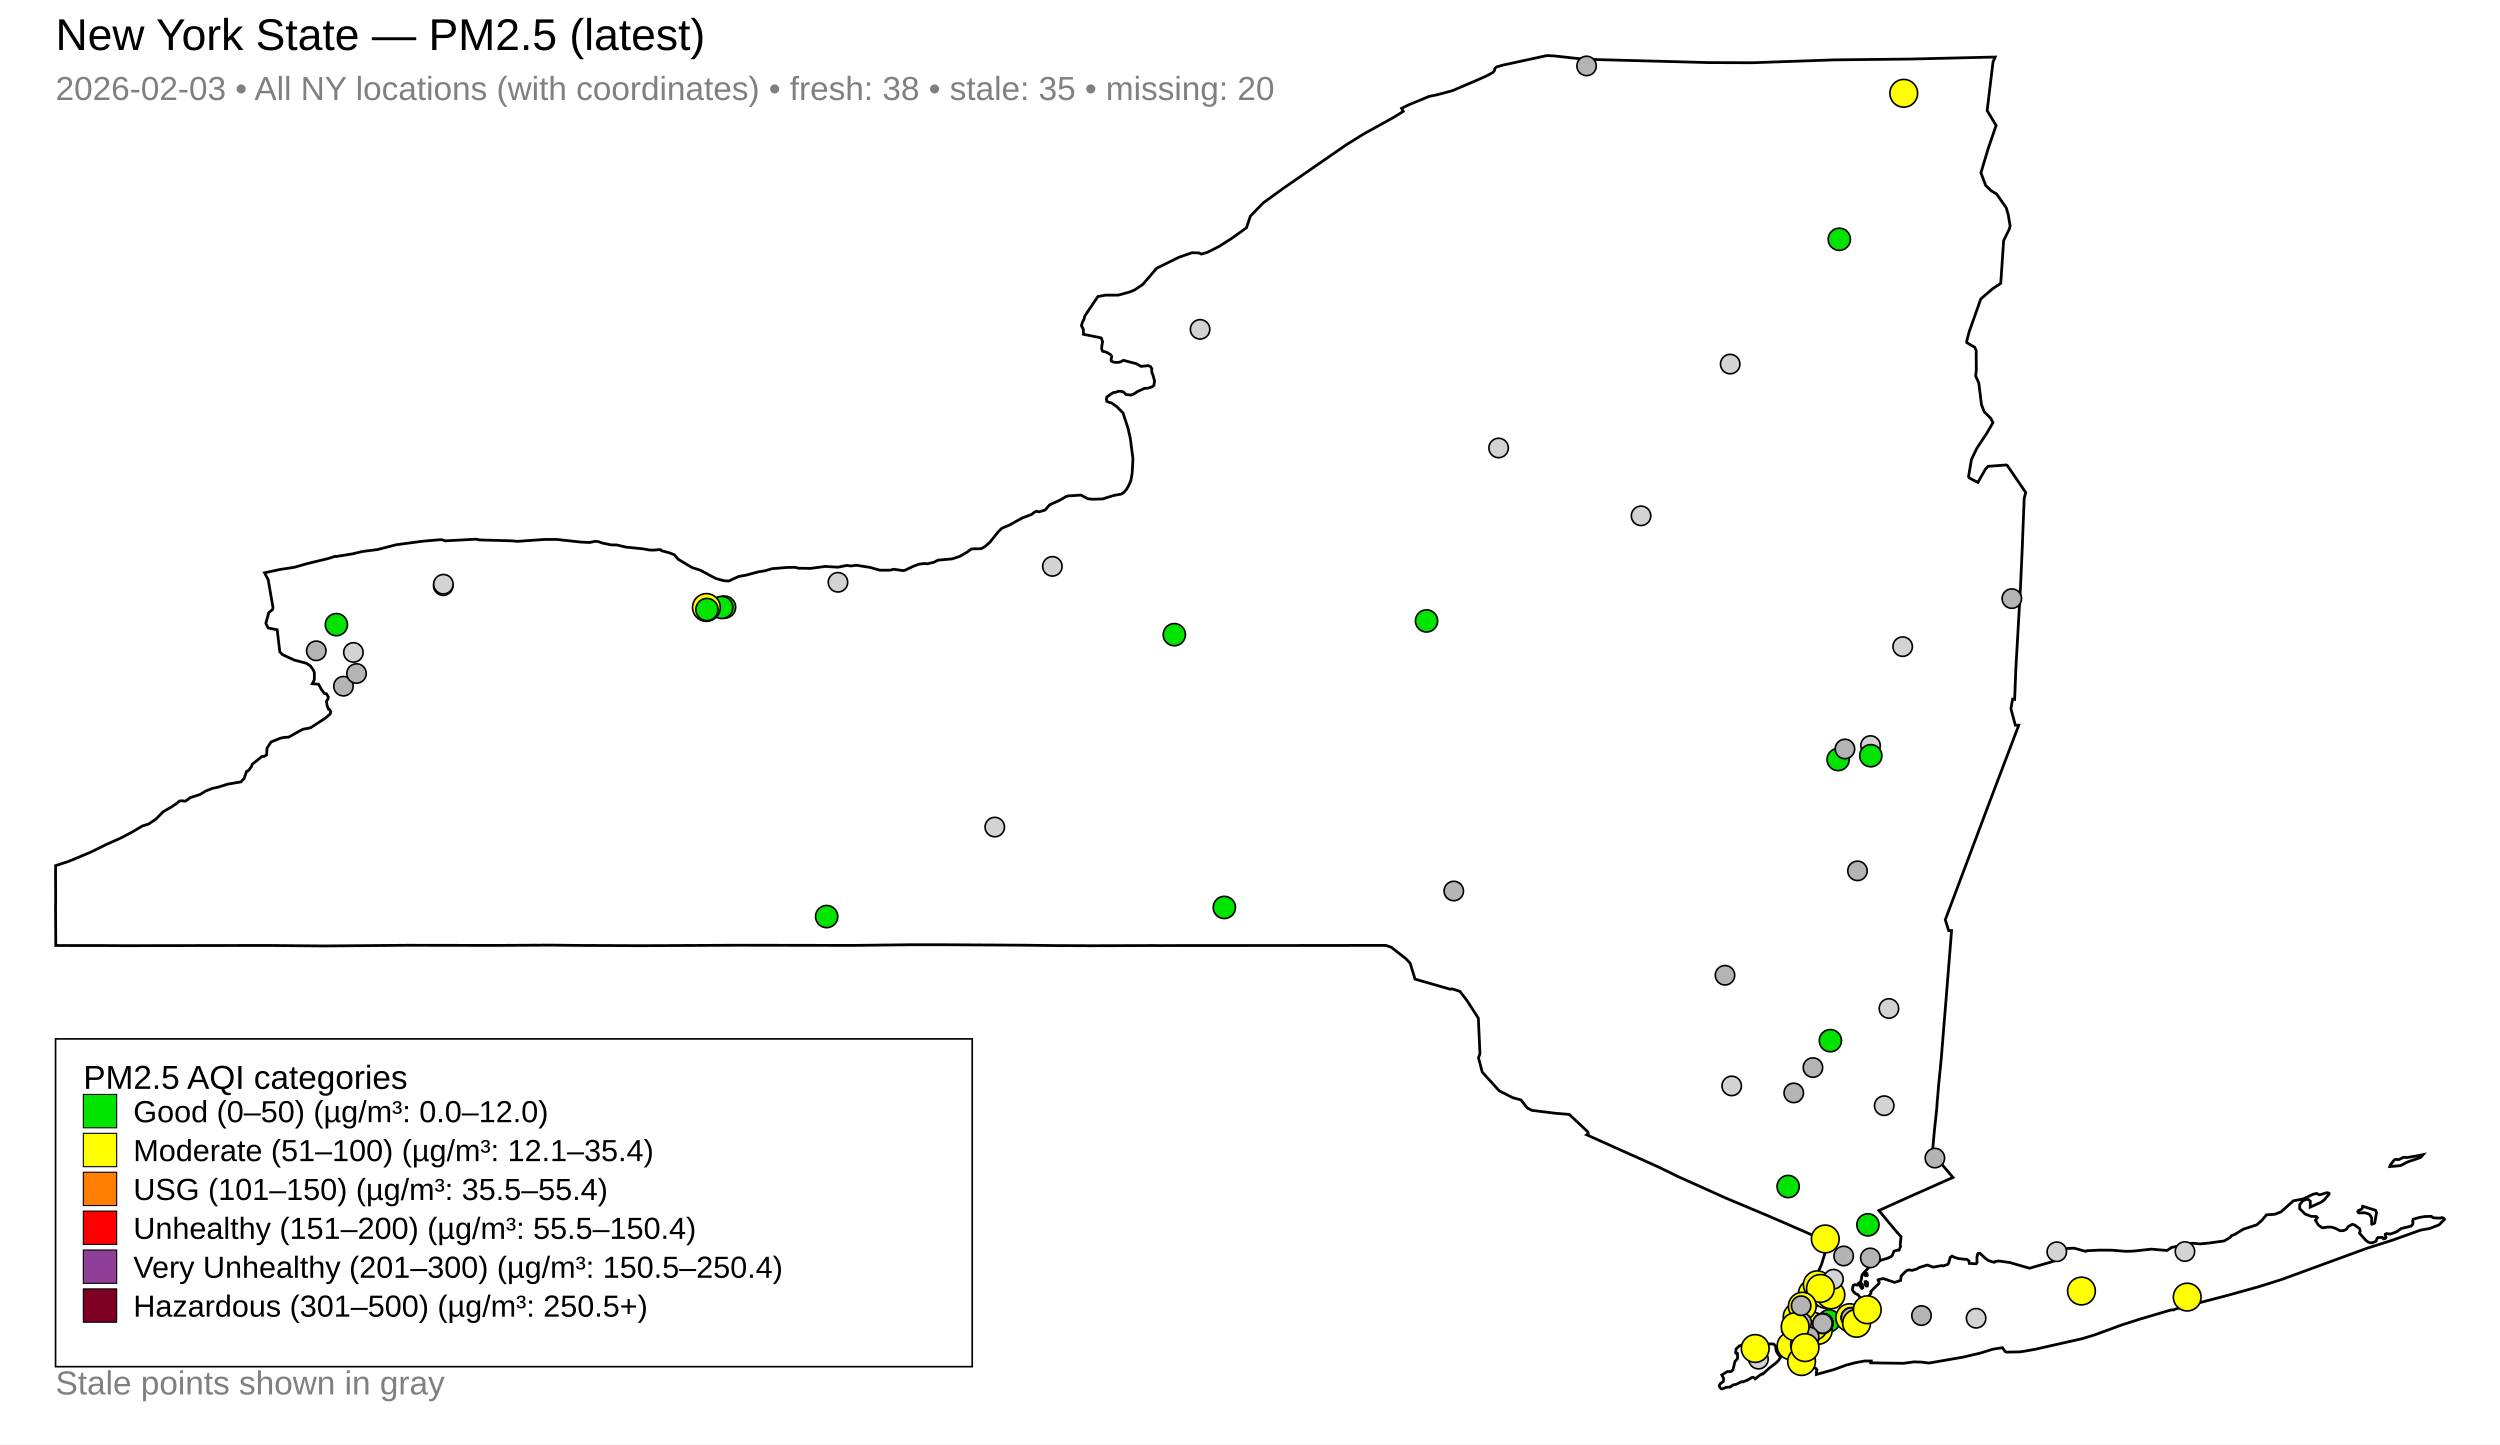
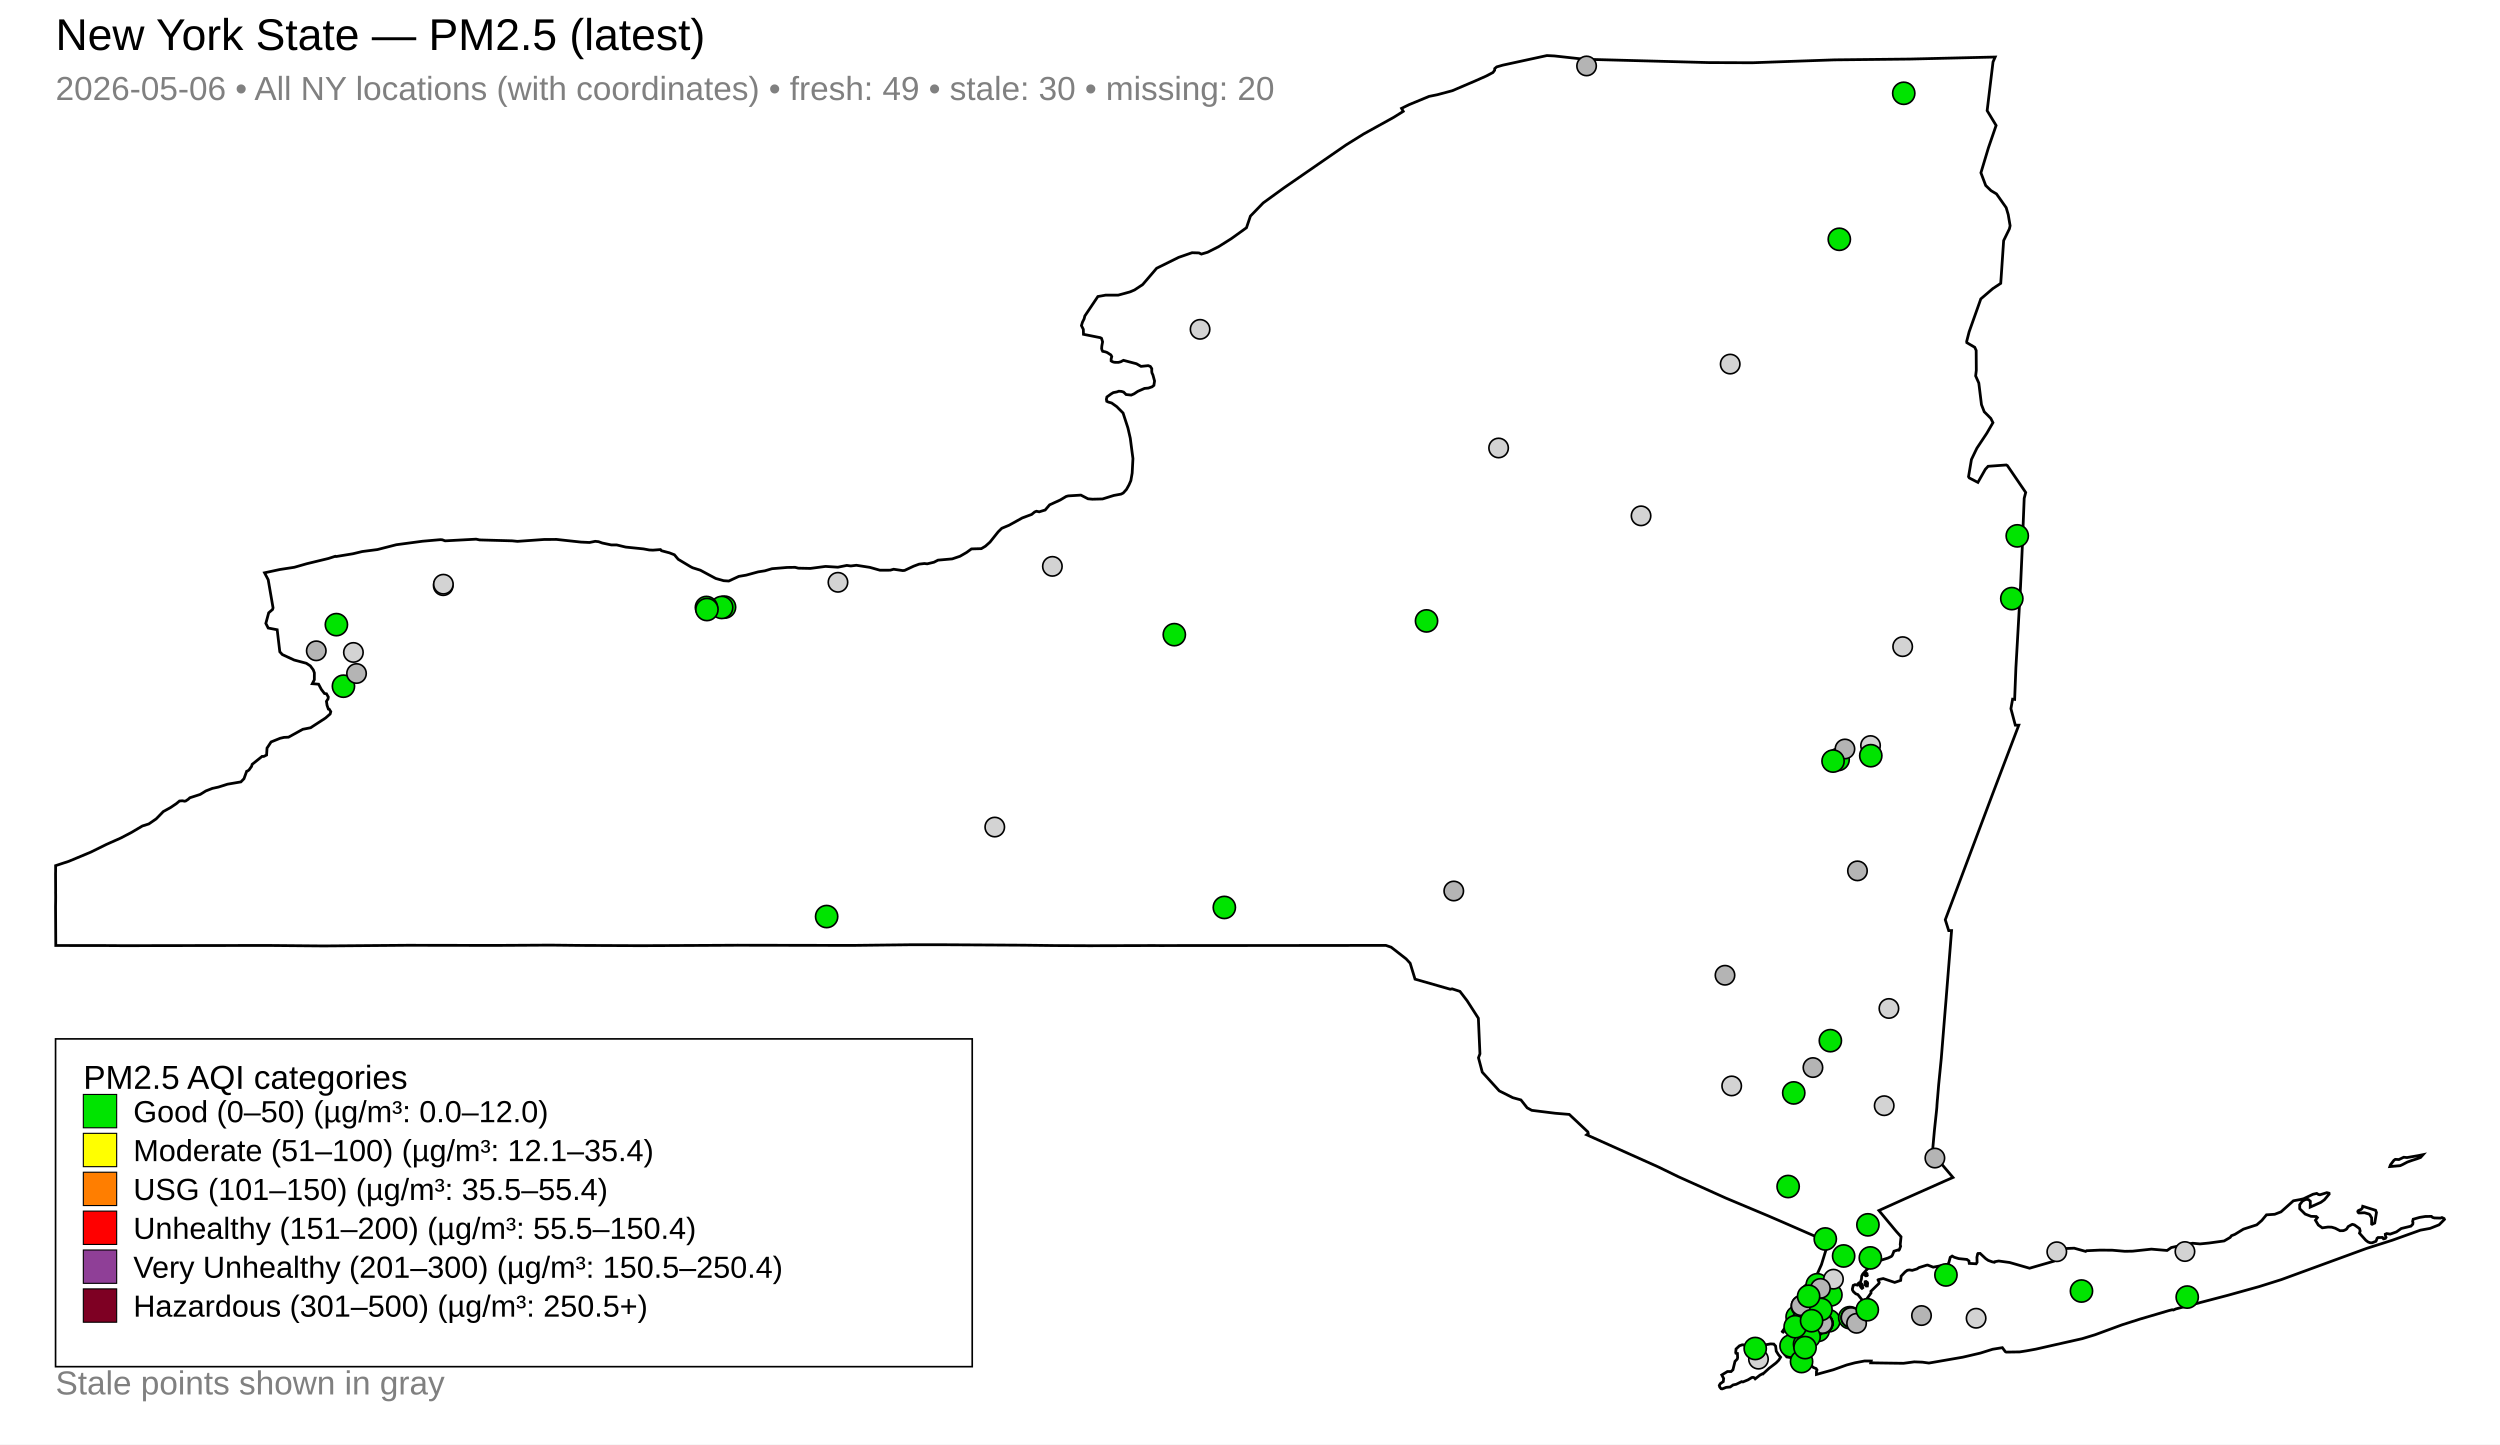
<svg xmlns="http://www.w3.org/2000/svg" width="900" height="520">
  <rect x="0" y="0" width="900" height="520" fill="white" />
  <text x="20" y="18" font-family="Arial, sans-serif" font-size="16">New York State — PM2.5 (latest)</text>
-   <text x="20" y="36" font-family="Arial, sans-serif" font-size="12" fill="gray">2026-02-03 • All NY locations (with coordinates) • fresh: 38 • stale: 35 • missing: 20</text>
+   <text x="20" y="36" font-family="Arial, sans-serif" font-size="12" fill="gray">2026-05-06 • All NY locations (with coordinates) • fresh: 49 • stale: 30 • missing: 20</text>
  <path d="M671.45,461.41 L671.76,461.32 L672.22,461.64 L672.35,461.97 L672.25,462.95 L671.86,462.98 L671.49,462.62 L671.42,461.90 L671.45,461.41 Z" fill="none" stroke="black" stroke-width="1" />
  <path d="M642.36,478.33 L642.45,478.27 L642.52,478.30 L642.67,478.45 L642.08,479.44 L641.97,479.57 L641.76,479.50 L641.65,479.36 L641.70,479.29 L642.36,478.33 Z" fill="none" stroke="black" stroke-width="1" />
  <path d="M631.09,495.85 L630.63,495.92 L629.30,496.74 L627.44,497.50 L626.99,497.39 L625.05,498.34 L623.91,498.58 L622.89,499.31 L621.43,499.45 L619.97,500.00 L619.59,499.94 L619.11,499.34 L618.94,498.75 L619.31,498.11 L620.38,497.37 L620.51,496.26 L619.84,494.98 L621.89,493.74 L623.20,493.75 L623.86,493.12 L624.60,490.10 L625.39,489.28 L625.54,488.77 L625.47,487.25 L624.94,487.17 L624.85,486.89 L624.98,485.63 L626.20,484.49 L627.20,484.13 L627.86,484.18 L628.29,484.48 L630.16,484.84 L633.73,484.48 L637.39,483.80 L638.55,483.86 L639.22,484.59 L639.45,486.43 L640.24,487.69 L641.02,488.58 L640.36,489.66 L639.38,490.65 L636.92,492.53 L634.68,494.60 L634.55,494.53 L633.57,495.05 L631.87,496.39 L631.55,496.00 L631.09,495.85 Z" fill="none" stroke="black" stroke-width="1" />
  <path d="M849.98,435.40 L850.40,435.00 L850.58,434.26 L855.20,435.70 L855.53,436.51 L854.90,440.30 L853.95,440.75 L853.79,440.66 L853.79,438.43 L853.14,437.30 L852.79,437.05 L851.24,436.59 L849.21,436.67 L848.92,436.46 L848.81,436.10 L849.05,435.78 L849.98,435.40 Z" fill="none" stroke="black" stroke-width="1" />
  <path d="M870.50,416.04 L872.32,415.67 L871.40,416.69 L870.20,417.14 L868.43,417.71 L866.65,418.34 L864.93,419.25 L864.09,419.63 L860.35,419.96 L860.56,419.36 L861.16,418.55 L861.81,417.71 L862.30,417.37 L863.61,417.44 L865.33,416.61 L866.53,416.72 L869.49,416.21 L870.50,416.04 Z" fill="none" stroke="black" stroke-width="1" />
  <path d="M672.13,458.56 L672.14,458.66 L672.14,458.72 L672.14,458.86 L672.23,459.11 L672.15,459.22 L671.72,459.30 L671.25,459.00 L671.26,458.78 L671.52,458.74 L671.57,458.43 L671.76,458.34 L672.01,458.42 L672.12,458.50 L672.13,458.56 Z" fill="none" stroke="black" stroke-width="1" />
  <path d="M711.67,111.62 L708.89,119.45 L708.00,122.91 L708.06,123.36 L710.90,125.02 L711.42,126.16 L711.47,133.32 L711.23,135.33 L712.37,137.90 L713.33,145.68 L714.32,148.22 L714.32,148.23 L716.69,150.62 L717.46,152.16 L716.34,154.09 L715.25,155.97 L711.69,161.33 L711.12,162.50 L709.72,165.42 L708.67,171.61 L708.95,172.06 L712.04,173.67 L714.72,168.95 L715.71,167.87 L722.27,167.39 L722.67,167.63 L728.86,176.71 L729.25,177.28 L728.71,179.40 L728.10,194.68 L728.09,194.76 L728.08,195.48 L728.05,196.41 L727.86,200.66 L727.39,211.06 L726.27,230.83 L725.74,240.07 L725.73,240.19 L725.72,240.42 L725.27,251.78 L724.54,251.70 L723.93,255.12 L725.51,261.06 L726.76,261.07 L722.18,273.10 L717.23,286.12 L710.91,302.93 L700.30,331.12 L701.53,335.01 L702.57,335.01 L700.65,358.95 L700.65,359.00 L700.08,365.91 L699.29,375.69 L698.86,381.02 L697.92,390.50 L697.50,395.54 L697.49,395.62 L697.48,395.72 L697.46,395.84 L697.46,395.89 L697.45,395.95 L697.30,397.94 L697.29,398.09 L697.29,398.14 L697.28,398.37 L697.27,398.55 L697.17,399.64 L697.11,400.19 L697.09,400.40 L696.44,406.47 L696.33,407.58 L695.65,415.11 L703.07,423.89 L700.16,425.16 L699.60,425.41 L688.75,430.24 L686.82,431.10 L686.00,431.46 L676.41,435.79 L680.06,440.19 L680.83,441.10 L681.61,442.05 L682.65,443.29 L684.29,445.13 L684.37,445.24 L684.08,448.06 L684.22,448.65 L683.79,449.84 L683.56,450.08 L683.30,449.97 L681.82,450.44 L681.25,451.90 L680.91,452.31 L679.66,452.90 L677.07,453.70 L675.98,454.45 L673.26,455.77 L670.59,458.65 L670.35,459.12 L670.21,459.39 L670.13,460.39 L669.78,461.51 L669.86,461.98 L670.22,462.23 L670.50,462.70 L670.50,462.99 L670.49,463.23 L670.60,463.60 L670.45,463.73 L670.31,463.82 L670.15,463.69 L669.84,463.26 L669.53,462.78 L669.70,462.27 L669.40,461.80 L669.23,461.82 L668.86,462.18 L668.61,462.63 L667.80,462.47 L667.16,462.76 L666.86,464.00 L666.90,464.43 L667.26,465.03 L668.07,465.76 L668.85,466.07 L670.08,467.63 L670.58,468.27 L671.16,468.23 L671.99,467.65 L672.01,467.64 L673.56,465.50 L673.52,464.88 L676.36,462.11 L676.53,461.69 L676.10,460.78 L676.22,460.66 L677.95,460.28 L682.09,461.67 L682.62,461.49 L684.24,460.94 L684.40,459.42 L685.84,457.89 L686.64,457.30 L687.38,457.17 L688.40,457.33 L690.11,456.81 L690.84,456.33 L693.58,455.47 L693.99,455.43 L695.96,456.18 L699.09,455.59 L699.56,455.74 L701.20,455.18 L701.51,454.68 L701.56,454.61 L702.09,452.64 L702.78,452.18 L702.84,452.21 L703.35,452.51 L703.54,452.61 L703.97,452.75 L705.14,453.10 L705.48,453.14 L705.92,453.18 L707.17,453.31 L707.99,453.39 L708.08,453.40 L708.82,453.94 L708.84,454.11 L708.93,454.82 L711.41,454.96 L711.75,454.44 L711.69,452.62 L711.97,451.37 L712.09,451.24 L712.84,451.23 L714.85,453.11 L715.77,453.74 L717.21,454.27 L717.99,454.42 L718.14,454.21 L719.54,453.96 L723.48,454.50 L723.48,454.50 L730.64,456.56 L739.37,454.04 L739.67,453.38 L739.84,451.18 L740.27,450.08 L743.57,449.47 L746.71,449.35 L750.83,450.50 L751.18,450.26 L756.02,450.04 L760.46,450.08 L764.95,450.47 L767.74,450.42 L774.50,449.69 L780.15,450.17 L781.68,449.11 L786.64,448.02 L789.37,447.57 L792.02,447.81 L795.24,447.49 L800.69,446.74 L802.85,445.48 L803.34,444.85 L804.55,444.38 L807.63,442.49 L812.44,440.94 L814.24,439.37 L815.93,437.34 L818.90,437.14 L821.17,436.26 L825.62,432.29 L828.10,431.83 L829.29,431.55 L832.69,429.93 L834.03,429.63 L834.66,430.02 L835.20,430.12 L837.67,429.36 L838.45,429.55 L838.50,429.87 L836.78,431.92 L835.52,432.84 L831.68,434.56 L831.72,432.46 L831.03,431.85 L830.34,431.77 L829.75,431.92 L828.83,432.45 L827.89,433.71 L827.90,435.13 L829.85,437.07 L831.97,437.88 L833.86,437.95 L834.26,438.34 L833.56,439.28 L834.59,441.01 L836.02,442.02 L838.12,441.73 L839.41,441.78 L840.70,442.17 L842.40,443.06 L843.63,443.03 L844.42,442.70 L844.83,442.40 L845.34,441.58 L846.64,440.84 L846.91,440.77 L847.62,440.98 L849.42,442.27 L849.66,443.16 L849.41,443.95 L851.70,446.51 L852.50,447.11 L853.25,447.39 L853.98,447.40 L855.33,446.86 L855.66,446.12 L855.74,445.80 L856.07,445.52 L857.67,445.48 L858.06,445.98 L858.15,445.97 L858.36,445.93 L858.75,445.80 L858.97,445.46 L858.75,444.81 L858.71,444.31 L859.20,444.09 L860.47,444.28 L862.73,443.48 L864.44,442.27 L867.94,441.41 L868.59,440.72 L868.67,440.13 L868.54,439.69 L868.75,438.92 L871.08,438.26 L873.13,437.93 L875.32,437.90 L875.73,438.27 L876.37,438.45 L878.55,438.52 L879.10,438.32 L879.86,438.67 L880.00,438.99 L878.08,440.93 L874.83,442.22 L871.35,442.86 L861.17,446.50 L851.91,449.45 L821.30,460.65 L813.23,463.19 L801.98,466.32 L783.30,471.22 L782.44,471.59 L781.99,471.51 L780.80,471.81 L770.46,474.85 L763.93,476.94 L754.22,480.51 L749.60,481.92 L739.78,484.13 L732.91,485.69 L729.57,486.30 L727.07,486.69 L726.81,486.69 L722.25,486.76 L721.89,486.57 L720.85,485.16 L717.35,485.73 L712.94,487.11 L709.48,487.92 L706.59,488.59 L694.41,490.70 L692.08,490.38 L689.13,490.27 L685.24,490.79 L679.31,490.71 L673.48,490.62 L673.53,490.41 L673.63,489.97 L671.28,489.95 L668.40,490.49 L667.81,490.60 L664.81,491.39 L659.97,493.12 L653.92,494.79 L653.93,493.72 L654.12,493.19 L653.80,492.69 L653.48,492.56 L652.83,492.29 L652.23,491.79 L651.22,491.87 L647.74,492.11 L646.58,492.09 L645.82,491.85 L645.49,491.67 L645.39,491.28 L646.01,490.71 L646.11,490.58 L646.63,489.96 L646.44,489.42 L645.61,488.88 L643.23,488.50 L642.49,487.59 L642.19,486.33 L642.63,485.03 L642.90,484.64 L643.31,484.03 L644.81,482.70 L644.57,480.60 L644.31,480.34 L644.19,480.22 L644.10,479.73 L644.44,479.04 L644.79,478.83 L644.97,478.16 L644.68,477.60 L644.13,477.34 L645.30,472.33 L645.80,471.59 L646.70,470.22 L647.56,468.92 L648.23,467.90 L652.43,461.52 L653.54,459.79 L654.04,459.01 L654.05,459.01 L654.69,457.56 L655.54,455.67 L655.73,455.24 L658.33,446.78 L657.39,446.77 L656.39,446.35 L642.34,440.21 L642.34,440.21 L636.74,437.79 L636.27,437.59 L623.59,432.27 L621.30,431.31 L607.02,424.88 L604.15,423.59 L597.03,420.12 L571.21,408.53 L571.77,408.09 L571.62,407.48 L564.94,401.19 L564.57,401.16 L559.87,400.77 L551.43,399.72 L549.78,398.82 L547.54,395.98 L544.57,395.15 L539.74,392.72 L533.62,385.98 L532.58,382.03 L532.25,380.80 L532.78,379.37 L532.21,366.57 L528.15,360.25 L525.58,356.90 L522.77,355.99 L522.09,356.12 L509.41,352.49 L507.66,346.77 L506.19,345.18 L500.83,341.00 L498.91,340.34 L491.03,340.35 L490.57,340.35 L486.12,340.35 L485.47,340.36 L485.40,340.37 L431.39,340.39 L431.08,340.39 L417.73,340.41 L415.79,340.40 L414.97,340.40 L413.41,340.40 L391.85,340.46 L391.18,340.45 L378.97,340.40 L378.49,340.39 L368.59,340.27 L368.53,340.27 L340.49,340.11 L338.40,340.10 L329.08,340.10 L328.96,340.11 L328.40,340.11 L327.31,340.11 L326.71,340.12 L324.20,340.15 L324.19,340.15 L319.64,340.20 L319.63,340.20 L306.90,340.35 L265.50,340.28 L254.11,340.34 L238.89,340.41 L230.96,340.44 L229.96,340.44 L208.32,340.35 L208.29,340.35 L198.12,340.24 L189.21,340.29 L178.17,340.35 L146.78,340.30 L116.53,340.54 L111.73,340.50 L97.20,340.37 L96.24,340.36 L44.33,340.44 L42.93,340.43 L36.46,340.39 L34.89,340.38 L34.89,340.39 L20.08,340.38 L20.00,326.35 L20.03,324.28 L20.04,323.01 L20.03,321.88 L20.02,321.20 L20.03,320.78 L20.00,314.47 L20.02,313.59 L20.02,311.63 L24.82,310.05 L32.70,306.76 L38.29,304.00 L43.48,301.69 L47.32,299.68 L51.26,297.35 L53.57,296.62 L56.23,294.79 L58.80,292.15 L61.36,290.74 L63.51,289.29 L64.62,288.36 L65.67,288.28 L66.45,288.43 L66.85,288.35 L67.76,287.74 L68.34,287.20 L72.08,285.99 L74.12,284.73 L76.48,283.81 L78.63,283.35 L81.89,282.31 L86.73,281.48 L87.83,280.34 L88.03,279.78 L88.81,277.65 L89.17,277.53 L89.64,277.18 L90.54,275.93 L90.79,275.15 L94.34,272.31 L94.94,272.32 L95.97,271.81 L96.13,269.31 L97.59,267.10 L100.85,265.78 L102.24,265.46 L103.87,265.38 L108.98,262.55 L111.81,261.99 L117.20,258.48 L118.85,257.03 L119.08,256.20 L118.52,255.30 L118.21,255.25 L117.74,253.94 L117.52,252.48 L118.09,251.60 L118.19,250.93 L117.53,249.76 L116.81,249.66 L115.68,248.18 L114.69,246.31 L112.43,246.13 L113.16,244.71 L113.17,242.22 L112.79,241.17 L111.73,239.73 L111.48,239.56 L110.26,238.77 L105.89,237.61 L101.65,235.65 L100.73,234.64 L99.82,226.98 L99.79,226.71 L96.55,226.09 L95.70,224.42 L96.73,220.61 L98.11,219.42 L98.30,218.83 L96.55,208.71 L95.24,206.21 L100.75,205.02 L105.97,204.22 L110.44,202.94 L118.20,201.06 L120.72,200.26 L120.96,200.36 L127.08,199.35 L130.41,198.55 L135.88,197.84 L142.68,196.10 L152.14,194.84 L158.51,194.28 L159.20,194.32 L160.22,194.70 L161.05,194.66 L171.41,194.10 L172.66,194.37 L184.42,194.70 L186.27,194.89 L195.89,194.21 L200.32,194.19 L209.12,195.15 L212.16,195.29 L212.25,195.29 L214.25,194.88 L215.47,195.00 L216.80,195.48 L220.09,196.18 L222.04,196.18 L225.25,196.95 L231.64,197.60 L233.73,197.99 L235.06,198.05 L237.77,197.85 L238.13,198.26 L240.99,199.02 L242.78,199.72 L244.16,201.35 L248.63,204.03 L249.35,204.40 L252.12,205.27 L254.96,206.80 L257.67,208.25 L260.52,209.05 L262.36,209.17 L265.97,207.50 L268.62,207.05 L272.95,205.87 L275.37,205.49 L277.93,204.73 L278.54,204.68 L279.56,204.60 L283.36,204.28 L286.24,204.24 L287.40,204.54 L291.73,204.63 L297.18,203.91 L301.64,204.19 L304.86,203.55 L306.28,203.75 L308.30,203.50 L313.14,204.25 L316.78,205.28 L320.50,205.26 L321.72,204.93 L324.99,205.41 L325.67,205.34 L328.91,203.82 L330.88,203.09 L332.77,202.87 L333.80,202.98 L336.24,202.39 L337.69,201.65 L342.80,201.20 L345.59,200.26 L347.98,198.88 L349.72,197.61 L350.65,197.58 L353.28,197.51 L354.75,196.63 L356.40,195.16 L359.33,191.47 L360.63,190.19 L362.11,189.57 L363.20,189.12 L368.02,186.45 L371.39,185.20 L372.46,184.32 L373.13,184.05 L374.11,184.26 L376.27,183.60 L377.85,181.75 L381.66,180.01 L383.82,178.72 L384.57,178.52 L389.12,178.24 L391.66,179.56 L393.25,179.71 L396.92,179.62 L400.98,178.36 L403.59,177.88 L404.37,177.48 L405.53,176.19 L406.42,174.60 L407.11,173.02 L407.58,170.32 L407.86,165.08 L407.43,161.84 L406.90,157.75 L406.05,154.06 L404.30,148.68 L402.03,146.39 L400.20,145.08 L399.02,144.75 L398.43,144.46 L398.30,143.71 L398.49,142.90 L399.19,142.40 L399.96,141.84 L400.79,141.34 L402.07,141.09 L402.77,140.84 L403.73,140.91 L404.50,141.15 L405.39,142.03 L407.24,142.23 L408.27,141.78 L409.60,140.89 L412.03,139.83 L413.42,139.71 L414.75,139.25 L415.40,138.73 L415.64,137.15 L415.05,134.99 L414.70,134.22 L414.63,133.66 L414.63,132.69 L414.11,131.91 L413.35,131.63 L410.77,131.90 L409.13,130.95 L404.44,129.72 L403.48,130.23 L402.65,130.45 L401.80,130.45 L401.14,130.42 L400.49,130.22 L400.01,129.92 L400.01,129.23 L400.23,128.35 L399.91,127.76 L398.58,126.91 L397.93,126.67 L396.96,126.47 L396.72,126.00 L396.59,125.47 L396.65,124.60 L396.94,123.06 L396.55,121.81 L396.15,121.57 L390.05,120.35 L390.00,118.58 L389.32,117.22 L389.67,116.02 L390.28,114.79 L390.55,113.73 L395.23,106.75 L398.07,106.24 L402.54,106.25 L406.75,105.10 L408.43,104.39 L411.37,102.44 L416.39,96.57 L424.32,92.65 L429.13,90.98 L431.61,91.05 L432.49,91.47 L434.73,90.81 L438.71,88.79 L443.22,85.95 L444.47,85.06 L448.73,81.98 L450.15,77.80 L454.75,73.05 L462.25,67.61 L484.59,52.17 L490.91,48.23 L501.72,42.25 L505.17,40.09 L504.56,39.01 L507.22,37.70 L514.47,34.70 L517.43,34.10 L522.81,32.66 L530.97,29.18 L535.07,27.36 L537.46,26.10 L538.06,25.30 L538.10,24.70 L538.81,24.08 L541.02,23.45 L556.89,20.00 L559.60,20.14 L567.94,21.06 L570.44,21.33 L615.11,22.53 L630.83,22.59 L643.82,22.13 L660.44,21.55 L687.64,21.26 L718.26,20.53 L717.49,22.29 L716.48,30.64 L715.37,39.83 L718.60,45.16 L715.84,53.19 L713.13,62.21 L714.85,66.77 L716.21,68.09 L716.77,68.63 L718.74,69.81 L718.74,69.81 L722.22,74.75 L722.96,77.26 L723.64,81.27 L723.38,82.39 L721.31,86.62 L720.42,99.76 L720.26,102.01 L717.42,103.89 L713.09,107.61 L711.67,111.62 Z" fill="none" stroke="black" stroke-width="1" />
  <circle cx="623.41" cy="390.93" r="3.50" fill="lightgray" stroke="black" stroke-width="0.6" />
  <circle cx="113.86" cy="234.29" r="3.50" fill="rgb(180,180,180)" stroke="black" stroke-width="0.6" />
  <circle cx="643.73" cy="427.15" r="4.00" fill="#00E400" stroke="black" stroke-width="0.6" />
-   <circle cx="652.45" cy="465.63" r="5.00" fill="#FFFF00" stroke="black" stroke-width="0.6" />
-   <circle cx="645.75" cy="393.45" r="3.50" fill="rgb(180,180,180)" stroke="black" stroke-width="0.6" />
+   <circle cx="652.45" cy="465.63" r="4.00" fill="#00E400" stroke="black" stroke-width="0.6" />
+   <circle cx="645.75" cy="393.45" r="4.00" fill="#00E400" stroke="black" stroke-width="0.6" />
  <circle cx="633.05" cy="489.30" r="3.50" fill="lightgray" stroke="black" stroke-width="0.6" />
  <circle cx="539.50" cy="161.27" r="3.50" fill="lightgray" stroke="black" stroke-width="0.6" />
  <circle cx="711.40" cy="474.57" r="3.50" fill="lightgray" stroke="black" stroke-width="0.6" />
  <circle cx="159.56" cy="210.84" r="3.50" fill="lightgray" stroke="black" stroke-width="0.6" />
  <circle cx="590.78" cy="185.70" r="3.50" fill="lightgray" stroke="black" stroke-width="0.6" />
  <circle cx="622.87" cy="131.07" r="3.50" fill="lightgray" stroke="black" stroke-width="0.6" />
  <circle cx="358.12" cy="297.74" r="3.50" fill="lightgray" stroke="black" stroke-width="0.6" />
  <circle cx="513.55" cy="223.53" r="4.00" fill="#00E400" stroke="black" stroke-width="0.6" />
  <circle cx="432.03" cy="118.56" r="3.50" fill="lightgray" stroke="black" stroke-width="0.6" />
  <circle cx="260.84" cy="218.57" r="4.00" fill="#00E400" stroke="black" stroke-width="0.6" />
-   <circle cx="654.21" cy="462.50" r="5.00" fill="#FFFF00" stroke="black" stroke-width="0.6" />
-   <circle cx="657.44" cy="466.02" r="5.00" fill="#FFFF00" stroke="black" stroke-width="0.6" />
+   <circle cx="654.21" cy="462.50" r="4.00" fill="#00E400" stroke="black" stroke-width="0.6" />
+   <circle cx="657.44" cy="466.02" r="4.00" fill="#00E400" stroke="black" stroke-width="0.6" />
  <circle cx="658.41" cy="475.49" r="4.00" fill="#00E400" stroke="black" stroke-width="0.6" />
  <circle cx="673.39" cy="268.40" r="3.50" fill="lightgray" stroke="black" stroke-width="0.6" />
  <circle cx="301.67" cy="209.63" r="3.50" fill="lightgray" stroke="black" stroke-width="0.6" />
-   <circle cx="665.90" cy="474.36" r="5.00" fill="#FFFF00" stroke="black" stroke-width="0.6" />
+   <circle cx="665.90" cy="474.36" r="4.00" fill="#00E400" stroke="black" stroke-width="0.6" />
  <circle cx="662.15" cy="86.14" r="4.00" fill="#00E400" stroke="black" stroke-width="0.6" />
  <circle cx="672.45" cy="440.94" r="4.00" fill="#00E400" stroke="black" stroke-width="0.6" />
  <circle cx="684.96" cy="232.79" r="3.50" fill="lightgray" stroke="black" stroke-width="0.6" />
  <circle cx="678.31" cy="398.05" r="3.50" fill="lightgray" stroke="black" stroke-width="0.6" />
  <circle cx="648.49" cy="475.16" r="3.50" fill="rgb(180,180,180)" stroke="black" stroke-width="0.6" />
  <circle cx="422.75" cy="228.48" r="4.00" fill="#00E400" stroke="black" stroke-width="0.6" />
  <circle cx="297.59" cy="329.96" r="4.00" fill="#00E400" stroke="black" stroke-width="0.6" />
-   <circle cx="749.33" cy="464.77" r="5.00" fill="#FFFF00" stroke="black" stroke-width="0.6" />
-   <circle cx="644.77" cy="484.52" r="5.00" fill="#FFFF00" stroke="black" stroke-width="0.6" />
+   <circle cx="749.33" cy="464.77" r="4.00" fill="#00E400" stroke="black" stroke-width="0.6" />
+   <circle cx="644.77" cy="484.52" r="4.00" fill="#00E400" stroke="black" stroke-width="0.6" />
  <circle cx="127.23" cy="234.88" r="3.50" fill="lightgray" stroke="black" stroke-width="0.6" />
  <circle cx="673.48" cy="272.05" r="4.00" fill="#00E400" stroke="black" stroke-width="0.6" />
-   <circle cx="123.64" cy="247.03" r="3.50" fill="rgb(180,180,180)" stroke="black" stroke-width="0.6" />
+   <circle cx="123.64" cy="247.03" r="4.00" fill="#00E400" stroke="black" stroke-width="0.6" />
  <circle cx="159.62" cy="210.31" r="3.50" fill="lightgray" stroke="black" stroke-width="0.6" />
  <circle cx="691.74" cy="473.60" r="3.50" fill="rgb(180,180,180)" stroke="black" stroke-width="0.6" />
  <circle cx="647.35" cy="476.84" r="3.50" fill="rgb(180,180,180)" stroke="black" stroke-width="0.6" />
-   <circle cx="654.57" cy="478.94" r="5.00" fill="#FFFF00" stroke="black" stroke-width="0.6" />
-   <circle cx="659.13" cy="466.16" r="5.00" fill="#FFFF00" stroke="black" stroke-width="0.6" />
+   <circle cx="654.57" cy="478.94" r="4.00" fill="#00E400" stroke="black" stroke-width="0.6" />
+   <circle cx="659.13" cy="466.16" r="4.00" fill="#00E400" stroke="black" stroke-width="0.6" />
  <circle cx="660.05" cy="460.50" r="3.50" fill="lightgray" stroke="black" stroke-width="0.6" />
  <circle cx="680.01" cy="363.05" r="3.50" fill="lightgray" stroke="black" stroke-width="0.6" />
  <circle cx="786.58" cy="450.55" r="3.50" fill="lightgray" stroke="black" stroke-width="0.6" />
  <circle cx="571.17" cy="23.74" r="3.50" fill="rgb(180,180,180)" stroke="black" stroke-width="0.6" />
  <circle cx="740.45" cy="450.63" r="3.50" fill="lightgray" stroke="black" stroke-width="0.6" />
  <circle cx="128.35" cy="242.46" r="3.50" fill="rgb(180,180,180)" stroke="black" stroke-width="0.6" />
  <circle cx="378.86" cy="203.89" r="3.50" fill="lightgray" stroke="black" stroke-width="0.6" />
  <circle cx="666.63" cy="474.18" r="3.50" fill="rgb(180,180,180)" stroke="black" stroke-width="0.6" />
  <circle cx="259.81" cy="218.68" r="4.00" fill="#00E400" stroke="black" stroke-width="0.6" />
-   <circle cx="655.35" cy="463.83" r="5.00" fill="#FFFF00" stroke="black" stroke-width="0.6" />
-   <circle cx="631.88" cy="485.46" r="5.00" fill="#FFFF00" stroke="black" stroke-width="0.6" />
-   <circle cx="673.32" cy="452.85" r="3.50" fill="rgb(180,180,180)" stroke="black" stroke-width="0.6" />
+   <circle cx="655.35" cy="463.83" r="3.50" fill="rgb(180,180,180)" stroke="black" stroke-width="0.6" />
+   <circle cx="631.88" cy="485.46" r="4.00" fill="#00E400" stroke="black" stroke-width="0.6" />
+   <circle cx="673.32" cy="452.85" r="4.00" fill="#00E400" stroke="black" stroke-width="0.6" />
  <circle cx="651.55" cy="480.96" r="3.50" fill="rgb(180,180,180)" stroke="black" stroke-width="0.6" />
  <circle cx="523.36" cy="320.76" r="3.50" fill="rgb(180,180,180)" stroke="black" stroke-width="0.6" />
  <circle cx="672.22" cy="471.51" r="3.50" fill="rgb(180,180,180)" stroke="black" stroke-width="0.6" />
  <circle cx="666.37" cy="474.31" r="3.50" fill="rgb(180,180,180)" stroke="black" stroke-width="0.6" />
  <circle cx="672.22" cy="471.51" r="3.50" fill="rgb(180,180,180)" stroke="black" stroke-width="0.6" />
-   <circle cx="685.35" cy="33.58" r="5.00" fill="#FFFF00" stroke="black" stroke-width="0.6" />
-   <circle cx="254.31" cy="218.69" r="5.00" fill="#FFFF00" stroke="black" stroke-width="0.6" />
+   <circle cx="685.35" cy="33.58" r="4.00" fill="#00E400" stroke="black" stroke-width="0.6" />
+   <circle cx="254.31" cy="218.69" r="4.00" fill="#00E400" stroke="black" stroke-width="0.6" />
  <circle cx="666.34" cy="474.37" r="3.50" fill="rgb(180,180,180)" stroke="black" stroke-width="0.6" />
  <circle cx="666.37" cy="474.31" r="3.50" fill="rgb(180,180,180)" stroke="black" stroke-width="0.6" />
-   <circle cx="646.96" cy="474.10" r="5.00" fill="#FFFF00" stroke="black" stroke-width="0.6" />
+   <circle cx="646.96" cy="474.10" r="4.00" fill="#00E400" stroke="black" stroke-width="0.6" />
  <circle cx="652.66" cy="384.32" r="3.50" fill="rgb(180,180,180)" stroke="black" stroke-width="0.6" />
-   <circle cx="657.10" cy="446.03" r="5.00" fill="#FFFF00" stroke="black" stroke-width="0.6" />
-   <circle cx="652.89" cy="477.50" r="5.00" fill="#FFFF00" stroke="black" stroke-width="0.6" />
+   <circle cx="657.10" cy="446.03" r="4.00" fill="#00E400" stroke="black" stroke-width="0.6" />
+   <circle cx="652.89" cy="477.50" r="4.00" fill="#00E400" stroke="black" stroke-width="0.6" />
  <circle cx="121.10" cy="224.87" r="4.00" fill="#00E400" stroke="black" stroke-width="0.6" />
-   <circle cx="648.56" cy="490.16" r="5.00" fill="#FFFF00" stroke="black" stroke-width="0.6" />
+   <circle cx="648.56" cy="490.16" r="4.00" fill="#00E400" stroke="black" stroke-width="0.6" />
  <circle cx="656.29" cy="476.41" r="3.50" fill="rgb(180,180,180)" stroke="black" stroke-width="0.6" />
  <circle cx="656.29" cy="476.43" r="3.50" fill="rgb(180,180,180)" stroke="black" stroke-width="0.6" />
  <circle cx="656.31" cy="476.41" r="3.50" fill="rgb(180,180,180)" stroke="black" stroke-width="0.6" />
  <circle cx="656.37" cy="476.36" r="3.50" fill="rgb(180,180,180)" stroke="black" stroke-width="0.6" />
  <circle cx="656.16" cy="476.60" r="3.50" fill="rgb(180,180,180)" stroke="black" stroke-width="0.6" />
  <circle cx="656.27" cy="476.40" r="3.50" fill="rgb(180,180,180)" stroke="black" stroke-width="0.6" />
  <circle cx="656.09" cy="476.47" r="3.50" fill="rgb(180,180,180)" stroke="black" stroke-width="0.6" />
-   <circle cx="668.37" cy="476.39" r="5.00" fill="#FFFF00" stroke="black" stroke-width="0.6" />
+   <circle cx="668.37" cy="476.39" r="3.50" fill="rgb(180,180,180)" stroke="black" stroke-width="0.6" />
  <circle cx="440.76" cy="326.68" r="4.00" fill="#00E400" stroke="black" stroke-width="0.6" />
-   <circle cx="648.83" cy="470.23" r="5.00" fill="#FFFF00" stroke="black" stroke-width="0.6" />
-   <circle cx="672.22" cy="471.51" r="5.00" fill="#FFFF00" stroke="black" stroke-width="0.6" />
-   <circle cx="724.25" cy="215.50" r="3.50" fill="rgb(180,180,180)" stroke="black" stroke-width="0.6" />
+   <circle cx="648.83" cy="470.23" r="4.00" fill="#00E400" stroke="black" stroke-width="0.6" />
+   <circle cx="672.22" cy="471.51" r="4.00" fill="#00E400" stroke="black" stroke-width="0.6" />
+   <circle cx="724.25" cy="215.50" r="4.00" fill="#00E400" stroke="black" stroke-width="0.6" />
  <circle cx="668.69" cy="313.51" r="3.50" fill="rgb(180,180,180)" stroke="black" stroke-width="0.6" />
-   <circle cx="648.60" cy="476.10" r="3.50" fill="rgb(180,180,180)" stroke="black" stroke-width="0.6" />
+   <circle cx="648.60" cy="476.10" r="4.00" fill="#00E400" stroke="black" stroke-width="0.6" />
  <circle cx="661.73" cy="273.43" r="4.00" fill="#00E400" stroke="black" stroke-width="0.6" />
-   <circle cx="649.63" cy="483.92" r="5.00" fill="#FFFF00" stroke="black" stroke-width="0.6" />
+   <circle cx="649.63" cy="483.92" r="4.00" fill="#00E400" stroke="black" stroke-width="0.6" />
  <circle cx="658.93" cy="374.64" r="4.00" fill="#00E400" stroke="black" stroke-width="0.6" />
  <circle cx="696.56" cy="416.90" r="3.50" fill="rgb(180,180,180)" stroke="black" stroke-width="0.6" />
  <circle cx="787.40" cy="466.95" r="3.50" fill="rgb(180,180,180)" stroke="black" stroke-width="0.6" />
  <circle cx="664.18" cy="269.63" r="3.50" fill="rgb(180,180,180)" stroke="black" stroke-width="0.6" />
  <circle cx="621.00" cy="351.09" r="3.50" fill="rgb(180,180,180)" stroke="black" stroke-width="0.6" />
  <circle cx="254.50" cy="219.43" r="4.00" fill="#00E400" stroke="black" stroke-width="0.6" />
-   <circle cx="651.28" cy="481.27" r="3.50" fill="rgb(180,180,180)" stroke="black" stroke-width="0.6" />
-   <circle cx="787.40" cy="466.95" r="5.00" fill="#FFFF00" stroke="black" stroke-width="0.6" />
-   <circle cx="663.71" cy="452.15" r="3.50" fill="rgb(180,180,180)" stroke="black" stroke-width="0.6" />
-   <circle cx="646.26" cy="477.62" r="5.00" fill="#FFFF00" stroke="black" stroke-width="0.6" />
-   <circle cx="649.82" cy="485.14" r="5.00" fill="#FFFF00" stroke="black" stroke-width="0.6" />
+   <circle cx="651.28" cy="481.27" r="4.00" fill="#00E400" stroke="black" stroke-width="0.6" />
+   <circle cx="787.40" cy="466.95" r="4.00" fill="#00E400" stroke="black" stroke-width="0.6" />
+   <circle cx="663.71" cy="452.15" r="4.00" fill="#00E400" stroke="black" stroke-width="0.6" />
+   <circle cx="646.26" cy="477.62" r="4.00" fill="#00E400" stroke="black" stroke-width="0.6" />
+   <circle cx="649.82" cy="485.14" r="4.00" fill="#00E400" stroke="black" stroke-width="0.6" />
  <circle cx="648.41" cy="470.06" r="3.50" fill="rgb(180,180,180)" stroke="black" stroke-width="0.6" />
+   <circle cx="655.55" cy="471.39" r="4.00" fill="#00E400" stroke="black" stroke-width="0.6" />
+   <circle cx="659.90" cy="273.99" r="4.00" fill="#00E400" stroke="black" stroke-width="0.6" />
+   <circle cx="726.21" cy="192.91" r="4.00" fill="#00E400" stroke="black" stroke-width="0.6" />
+   <circle cx="652.17" cy="475.46" r="4.00" fill="#00E400" stroke="black" stroke-width="0.6" />
+   <circle cx="700.54" cy="458.98" r="4.00" fill="#00E400" stroke="black" stroke-width="0.6" />
+   <circle cx="651.10" cy="466.65" r="4.00" fill="#00E400" stroke="black" stroke-width="0.6" />
  <rect x="20" y="374" width="330" height="118" fill="white" stroke="black" stroke-width="0.6" />
  <text x="30" y="392" font-family="Arial, sans-serif" font-size="12">PM2.5 AQI categories</text>
  <rect x="30" y="394" width="12" height="12" fill="#00E400" stroke="black" stroke-width="0.4" />
  <text x="48" y="404" font-family="Arial, sans-serif" font-size="11">Good (0–50)  (µg/m³: 0.0–12.0)</text>
  <rect x="30" y="408" width="12" height="12" fill="#FFFF00" stroke="black" stroke-width="0.4" />
  <text x="48" y="418" font-family="Arial, sans-serif" font-size="11">Moderate (51–100)  (µg/m³: 12.1–35.4)</text>
  <rect x="30" y="422" width="12" height="12" fill="#FF7E00" stroke="black" stroke-width="0.4" />
  <text x="48" y="432" font-family="Arial, sans-serif" font-size="11">USG (101–150)  (µg/m³: 35.5–55.4)</text>
  <rect x="30" y="436" width="12" height="12" fill="#FF0000" stroke="black" stroke-width="0.4" />
  <text x="48" y="446" font-family="Arial, sans-serif" font-size="11">Unhealthy (151–200)  (µg/m³: 55.5–150.4)</text>
  <rect x="30" y="450" width="12" height="12" fill="#8F3F97" stroke="black" stroke-width="0.4" />
  <text x="48" y="460" font-family="Arial, sans-serif" font-size="11">Very Unhealthy (201–300)  (µg/m³: 150.5–250.4)</text>
  <rect x="30" y="464" width="12" height="12" fill="#7E0023" stroke="black" stroke-width="0.4" />
  <text x="48" y="474" font-family="Arial, sans-serif" font-size="11">Hazardous (301–500)  (µg/m³: 250.5+)</text>
  <text x="20" y="502" font-family="Arial, sans-serif" font-size="12" fill="gray">Stale points shown in gray</text>
</svg>
